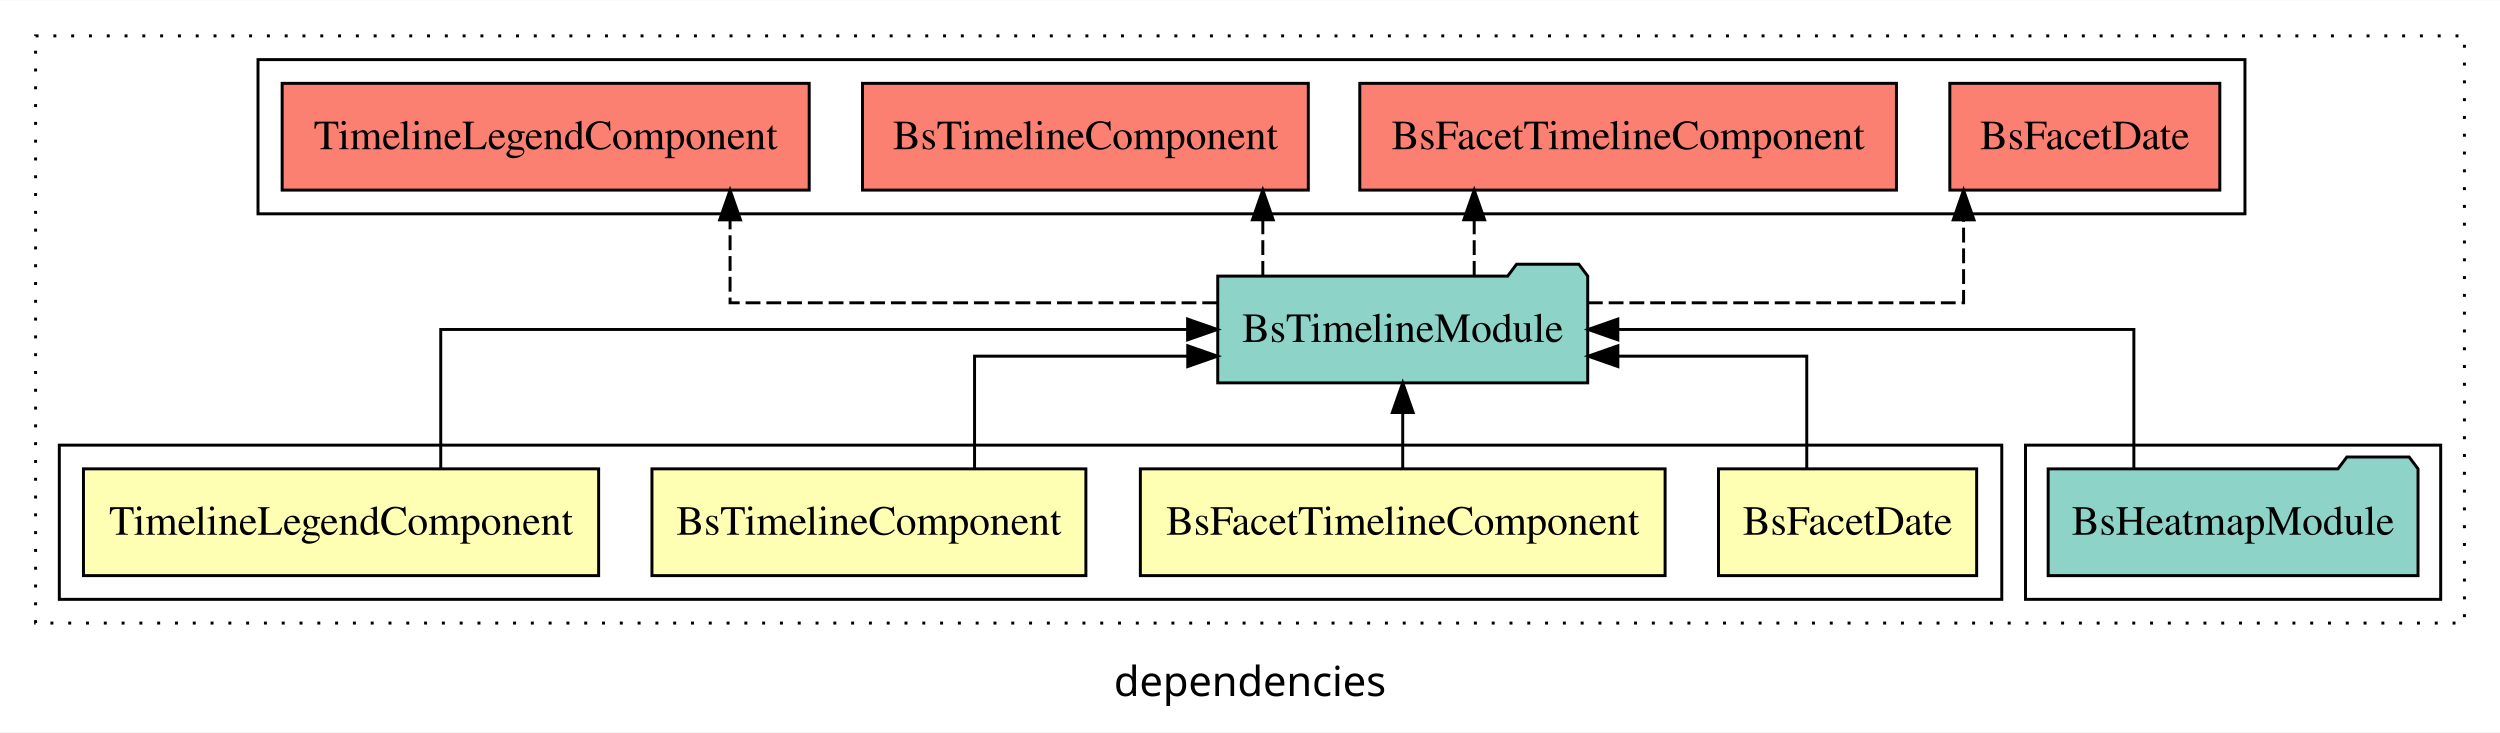
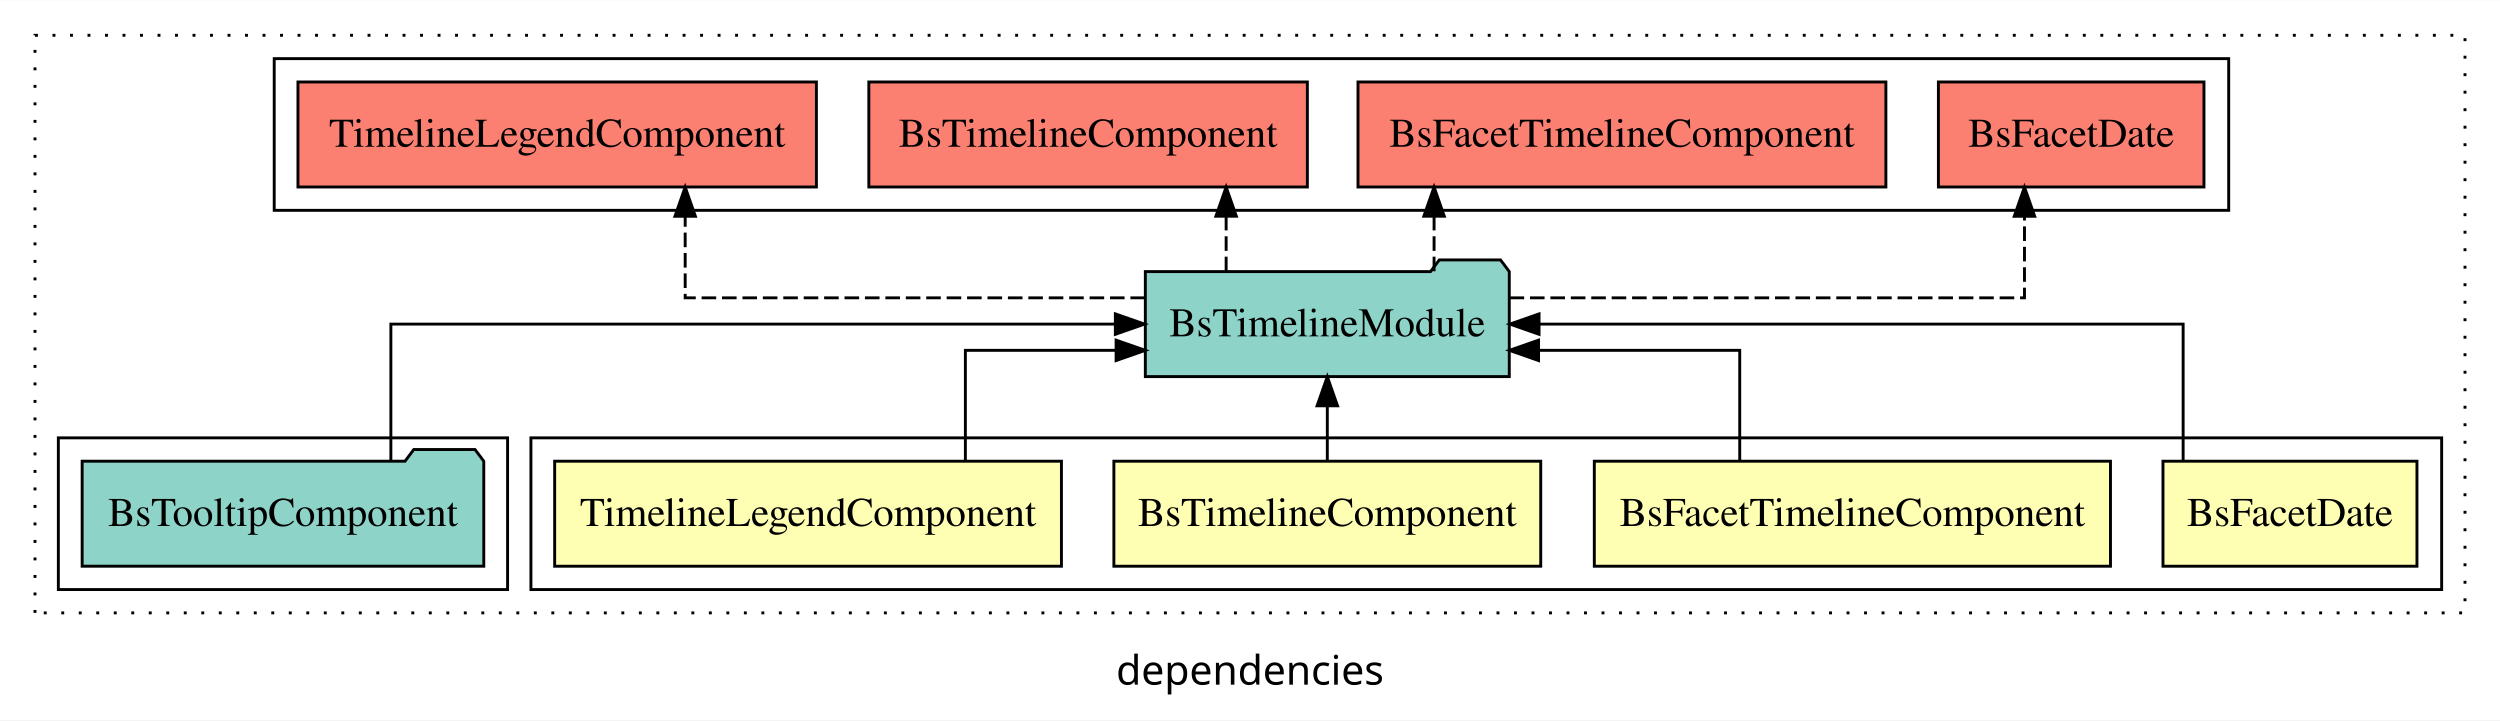
- <svg xmlns="http://www.w3.org/2000/svg" width="843pt" height="247pt" viewBox="0.00 0.00 843.00 246.80">
+ <svg xmlns="http://www.w3.org/2000/svg" width="857pt" height="247pt" viewBox="0.00 0.00 857.00 246.80">
  <g id="graph0" class="graph" transform="scale(1 1) rotate(0) translate(4 242.8)">
-     <polygon fill="white" stroke="transparent" points="-4,4 -4,-242.8 839,-242.8 839,4 -4,4" />
-     <text text-anchor="middle" x="417.5" y="-8.2" font-family="sans-serif" font-size="14.00">dependencies</text>
+     <polygon fill="white" stroke="transparent" points="-4,4 -4,-242.8 853,-242.8 853,4 -4,4" />
+     <text text-anchor="middle" x="424.5" y="-8.2" font-family="sans-serif" font-size="14.00">dependencies</text>
    <g id="clust1" class="cluster">
-       <polygon fill="none" stroke="black" stroke-dasharray="1,5" points="8,-32.8 8,-230.8 827,-230.8 827,-32.8 8,-32.8" />
+       <polygon fill="none" stroke="black" stroke-dasharray="1,5" points="8,-32.8 8,-230.8 841,-230.8 841,-32.8 8,-32.8" />
+     </g>
+     <g id="clust2" class="cluster">
+       <polygon fill="none" stroke="black" points="178,-40.8 178,-92.8 833,-92.8 833,-40.8 178,-40.8" />
    </g>
    <g id="clust8" class="cluster">
-       <polygon fill="none" stroke="black" points="83,-170.8 83,-222.8 753,-222.8 753,-170.8 83,-170.8" />
+       <polygon fill="none" stroke="black" points="90,-170.8 90,-222.8 760,-222.8 760,-170.8 90,-170.8" />
    </g>
    <g id="clust7" class="cluster">
-       <polygon fill="none" stroke="black" points="679,-40.8 679,-92.8 819,-92.8 819,-40.8 679,-40.8" />
-     </g>
-     <g id="clust2" class="cluster">
-       <polygon fill="none" stroke="black" points="16,-40.8 16,-92.8 671,-92.8 671,-40.8 16,-40.8" />
+       <polygon fill="none" stroke="black" points="16,-40.8 16,-92.8 170,-92.8 170,-40.8 16,-40.8" />
    </g>
    <g id="node1" class="node">
-       <polygon fill="#ffffb3" stroke="black" points="662.53,-84.8 575.47,-84.8 575.47,-48.8 662.53,-48.8 662.53,-84.8" />
-       <text text-anchor="middle" x="619" y="-62.6" font-family="Times,serif" font-size="14.00">BsFacetDate</text>
+       <polygon fill="#ffffb3" stroke="black" points="824.53,-84.8 737.47,-84.8 737.47,-48.8 824.53,-48.8 824.53,-84.8" />
+       <text text-anchor="middle" x="781" y="-62.6" font-family="Times,serif" font-size="14.00">BsFacetDate</text>
    </g>
    <g id="node5" class="node">
-       <polygon fill="#8dd3c7" stroke="black" points="531.38,-149.8 528.38,-153.8 507.38,-153.8 504.38,-149.8 406.62,-149.8 406.62,-113.8 531.38,-113.8 531.38,-149.8" />
-       <text text-anchor="middle" x="469" y="-127.6" font-family="Times,serif" font-size="14.00">BsTimelineModule</text>
+       <polygon fill="#8dd3c7" stroke="black" points="513.38,-149.8 510.38,-153.8 489.38,-153.8 486.38,-149.8 388.62,-149.8 388.62,-113.8 513.38,-113.8 513.38,-149.8" />
+       <text text-anchor="middle" x="451" y="-127.6" font-family="Times,serif" font-size="14.00">BsTimelineModule</text>
    </g>
    <g id="edge1" class="edge">
-       <path fill="none" stroke="black" d="M605.24,-84.83C605.24,-101.2 605.24,-122.8 605.24,-122.8 605.24,-122.8 541.54,-122.8 541.54,-122.8" />
-       <polygon fill="black" stroke="black" points="541.54,-119.3 531.54,-122.8 541.54,-126.3 541.54,-119.3" />
+       <path fill="none" stroke="black" d="M744.38,-84.91C744.38,-104.14 744.38,-131.8 744.38,-131.8 744.38,-131.8 523.58,-131.8 523.58,-131.8" />
+       <polygon fill="black" stroke="black" points="523.58,-128.3 513.58,-131.8 523.58,-135.3 523.58,-128.3" />
    </g>
    <g id="node2" class="node">
-       <polygon fill="#ffffb3" stroke="black" points="557.47,-84.8 380.53,-84.8 380.53,-48.8 557.47,-48.8 557.47,-84.8" />
-       <text text-anchor="middle" x="469" y="-62.6" font-family="Times,serif" font-size="14.00">BsFacetTimelineComponent</text>
+       <polygon fill="#ffffb3" stroke="black" points="719.47,-84.8 542.53,-84.8 542.53,-48.8 719.47,-48.8 719.47,-84.8" />
+       <text text-anchor="middle" x="631" y="-62.6" font-family="Times,serif" font-size="14.00">BsFacetTimelineComponent</text>
    </g>
    <g id="edge2" class="edge">
-       <path fill="none" stroke="black" d="M469,-84.91C469,-84.91 469,-103.79 469,-103.79" />
-       <polygon fill="black" stroke="black" points="465.5,-103.79 469,-113.79 472.5,-103.79 465.5,-103.79" />
+       <path fill="none" stroke="black" d="M592.38,-84.83C592.38,-101.2 592.38,-122.8 592.38,-122.8 592.38,-122.8 523.42,-122.8 523.42,-122.8" />
+       <polygon fill="black" stroke="black" points="523.42,-119.3 513.42,-122.8 523.42,-126.3 523.42,-119.3" />
    </g>
    <g id="node3" class="node">
-       <polygon fill="#ffffb3" stroke="black" points="362.16,-84.8 215.84,-84.8 215.84,-48.8 362.16,-48.8 362.16,-84.8" />
-       <text text-anchor="middle" x="289" y="-62.6" font-family="Times,serif" font-size="14.00">BsTimelineComponent</text>
+       <polygon fill="#ffffb3" stroke="black" points="524.16,-84.8 377.84,-84.8 377.84,-48.8 524.16,-48.8 524.16,-84.8" />
+       <text text-anchor="middle" x="451" y="-62.6" font-family="Times,serif" font-size="14.00">BsTimelineComponent</text>
    </g>
    <g id="edge3" class="edge">
-       <path fill="none" stroke="black" d="M324.62,-84.83C324.62,-101.2 324.62,-122.8 324.62,-122.8 324.62,-122.8 396.51,-122.8 396.51,-122.8" />
-       <polygon fill="black" stroke="black" points="396.51,-126.3 406.51,-122.8 396.51,-119.3 396.51,-126.3" />
+       <path fill="none" stroke="black" d="M451,-84.91C451,-84.91 451,-103.79 451,-103.79" />
+       <polygon fill="black" stroke="black" points="447.5,-103.79 451,-113.79 454.5,-103.79 447.5,-103.79" />
    </g>
    <g id="node4" class="node">
-       <polygon fill="#ffffb3" stroke="black" points="197.86,-84.8 24.14,-84.8 24.14,-48.8 197.86,-48.8 197.86,-84.8" />
-       <text text-anchor="middle" x="111" y="-62.6" font-family="Times,serif" font-size="14.00">TimelineLegendComponent</text>
+       <polygon fill="#ffffb3" stroke="black" points="359.86,-84.8 186.14,-84.8 186.14,-48.8 359.86,-48.8 359.86,-84.8" />
+       <text text-anchor="middle" x="273" y="-62.6" font-family="Times,serif" font-size="14.00">TimelineLegendComponent</text>
    </g>
    <g id="edge4" class="edge">
-       <path fill="none" stroke="black" d="M144.62,-84.91C144.62,-104.14 144.62,-131.8 144.62,-131.8 144.62,-131.8 396.46,-131.8 396.46,-131.8" />
-       <polygon fill="black" stroke="black" points="396.46,-135.3 406.46,-131.8 396.46,-128.3 396.46,-135.3" />
+       <path fill="none" stroke="black" d="M326.93,-84.83C326.93,-101.2 326.93,-122.8 326.93,-122.8 326.93,-122.8 378.6,-122.8 378.6,-122.8" />
+       <polygon fill="black" stroke="black" points="378.6,-126.3 388.6,-122.8 378.6,-119.3 378.6,-126.3" />
    </g>
    <g id="node7" class="node">
-       <polygon fill="#fb8072" stroke="black" points="744.52,-214.8 653.48,-214.8 653.48,-178.8 744.52,-178.8 744.52,-214.8" />
-       <text text-anchor="middle" x="699" y="-192.6" font-family="Times,serif" font-size="14.00">BsFacetDate </text>
+       <polygon fill="#fb8072" stroke="black" points="751.52,-214.8 660.48,-214.8 660.48,-178.8 751.52,-178.8 751.52,-214.8" />
+       <text text-anchor="middle" x="706" y="-192.6" font-family="Times,serif" font-size="14.00">BsFacetDate </text>
    </g>
    <g id="edge6" class="edge">
-       <path fill="none" stroke="black" stroke-dasharray="5,2" d="M531.45,-140.8C586.54,-140.8 658.12,-140.8 658.12,-140.8 658.12,-140.8 658.12,-168.77 658.12,-168.77" />
-       <polygon fill="black" stroke="black" points="654.63,-168.77 658.12,-178.77 661.63,-168.77 654.63,-168.77" />
+       <path fill="none" stroke="black" stroke-dasharray="5,2" d="M513.48,-140.8C584.29,-140.8 689.99,-140.8 689.99,-140.8 689.99,-140.8 689.99,-168.77 689.99,-168.77" />
+       <polygon fill="black" stroke="black" points="686.49,-168.77 689.99,-178.77 693.49,-168.77 686.49,-168.77" />
    </g>
    <g id="node8" class="node">
-       <polygon fill="#fb8072" stroke="black" points="635.48,-214.8 454.52,-214.8 454.52,-178.8 635.48,-178.8 635.48,-214.8" />
-       <text text-anchor="middle" x="545" y="-192.6" font-family="Times,serif" font-size="14.00">BsFacetTimelineComponent </text>
+       <polygon fill="#fb8072" stroke="black" points="642.48,-214.8 461.52,-214.8 461.52,-178.8 642.48,-178.8 642.48,-214.8" />
+       <text text-anchor="middle" x="552" y="-192.6" font-family="Times,serif" font-size="14.00">BsFacetTimelineComponent </text>
    </g>
    <g id="edge7" class="edge">
-       <path fill="none" stroke="black" stroke-dasharray="5,2" d="M493.1,-149.91C493.1,-149.91 493.1,-168.79 493.1,-168.79" />
-       <polygon fill="black" stroke="black" points="489.6,-168.79 493.1,-178.79 496.6,-168.79 489.6,-168.79" />
+       <path fill="none" stroke="black" stroke-dasharray="5,2" d="M487.6,-149.91C487.6,-149.91 487.6,-168.79 487.6,-168.79" />
+       <polygon fill="black" stroke="black" points="484.1,-168.79 487.6,-178.79 491.1,-168.79 484.1,-168.79" />
    </g>
    <g id="node9" class="node">
-       <polygon fill="#fb8072" stroke="black" points="437.16,-214.8 286.84,-214.8 286.84,-178.8 437.16,-178.8 437.16,-214.8" />
-       <text text-anchor="middle" x="362" y="-192.6" font-family="Times,serif" font-size="14.00">BsTimelineComponent </text>
+       <polygon fill="#fb8072" stroke="black" points="444.16,-214.8 293.84,-214.8 293.84,-178.8 444.16,-178.8 444.16,-214.8" />
+       <text text-anchor="middle" x="369" y="-192.6" font-family="Times,serif" font-size="14.00">BsTimelineComponent </text>
    </g>
    <g id="edge8" class="edge">
-       <path fill="none" stroke="black" stroke-dasharray="5,2" d="M421.82,-149.91C421.82,-149.91 421.82,-168.79 421.82,-168.79" />
-       <polygon fill="black" stroke="black" points="418.32,-168.79 421.82,-178.79 425.32,-168.79 418.32,-168.79" />
+       <path fill="none" stroke="black" stroke-dasharray="5,2" d="M416.32,-149.91C416.32,-149.91 416.32,-168.79 416.32,-168.79" />
+       <polygon fill="black" stroke="black" points="412.82,-168.79 416.32,-178.79 419.82,-168.79 412.82,-168.79" />
    </g>
    <g id="node10" class="node">
-       <polygon fill="#fb8072" stroke="black" points="268.86,-214.8 91.14,-214.8 91.14,-178.8 268.86,-178.8 268.86,-214.8" />
-       <text text-anchor="middle" x="180" y="-192.6" font-family="Times,serif" font-size="14.00">TimelineLegendComponent </text>
+       <polygon fill="#fb8072" stroke="black" points="275.86,-214.8 98.14,-214.8 98.14,-178.8 275.86,-178.8 275.86,-214.8" />
+       <text text-anchor="middle" x="187" y="-192.6" font-family="Times,serif" font-size="14.00">TimelineLegendComponent </text>
    </g>
    <g id="edge9" class="edge">
-       <path fill="none" stroke="black" stroke-dasharray="5,2" d="M406.42,-140.8C339.28,-140.8 242.18,-140.8 242.18,-140.8 242.18,-140.8 242.18,-168.77 242.18,-168.77" />
-       <polygon fill="black" stroke="black" points="238.68,-168.77 242.18,-178.77 245.68,-168.77 238.68,-168.77" />
+       <path fill="none" stroke="black" stroke-dasharray="5,2" d="M388.51,-140.8C323.43,-140.8 230.88,-140.8 230.88,-140.8 230.88,-140.8 230.88,-168.77 230.88,-168.77" />
+       <polygon fill="black" stroke="black" points="227.38,-168.77 230.88,-178.77 234.38,-168.77 227.38,-168.77" />
    </g>
    <g id="node6" class="node">
-       <polygon fill="#8dd3c7" stroke="black" points="811.36,-84.8 808.36,-88.8 787.36,-88.8 784.36,-84.8 686.64,-84.8 686.64,-48.8 811.36,-48.8 811.36,-84.8" />
-       <text text-anchor="middle" x="749" y="-62.6" font-family="Times,serif" font-size="14.00">BsHeatmapModule</text>
+       <polygon fill="#8dd3c7" stroke="black" points="161.84,-84.8 158.84,-88.8 137.84,-88.8 134.84,-84.8 24.16,-84.8 24.16,-48.8 161.84,-48.8 161.84,-84.8" />
+       <text text-anchor="middle" x="93" y="-62.6" font-family="Times,serif" font-size="14.00">BsTooltipComponent</text>
    </g>
    <g id="edge5" class="edge">
-       <path fill="none" stroke="black" d="M715.54,-84.91C715.54,-104.14 715.54,-131.8 715.54,-131.8 715.54,-131.8 541.53,-131.8 541.53,-131.8" />
-       <polygon fill="black" stroke="black" points="541.53,-128.3 531.53,-131.8 541.53,-135.3 541.53,-128.3" />
+       <path fill="none" stroke="black" d="M129.99,-84.91C129.99,-104.14 129.99,-131.8 129.99,-131.8 129.99,-131.8 378.34,-131.8 378.34,-131.8" />
+       <polygon fill="black" stroke="black" points="378.34,-135.3 388.34,-131.8 378.34,-128.3 378.34,-135.3" />
    </g>
  </g>
</svg>
